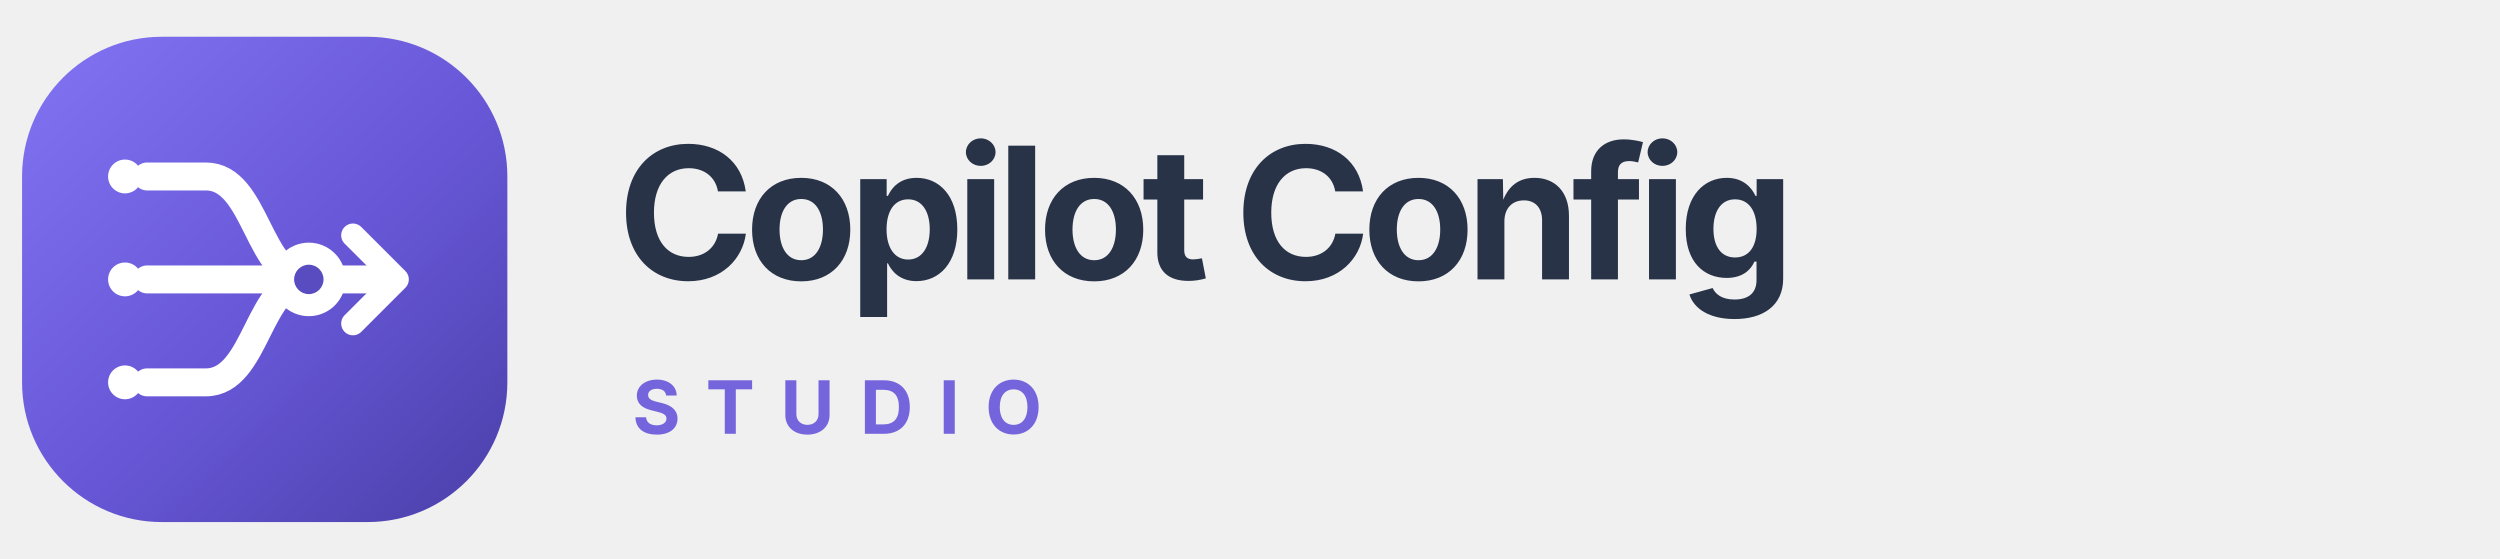
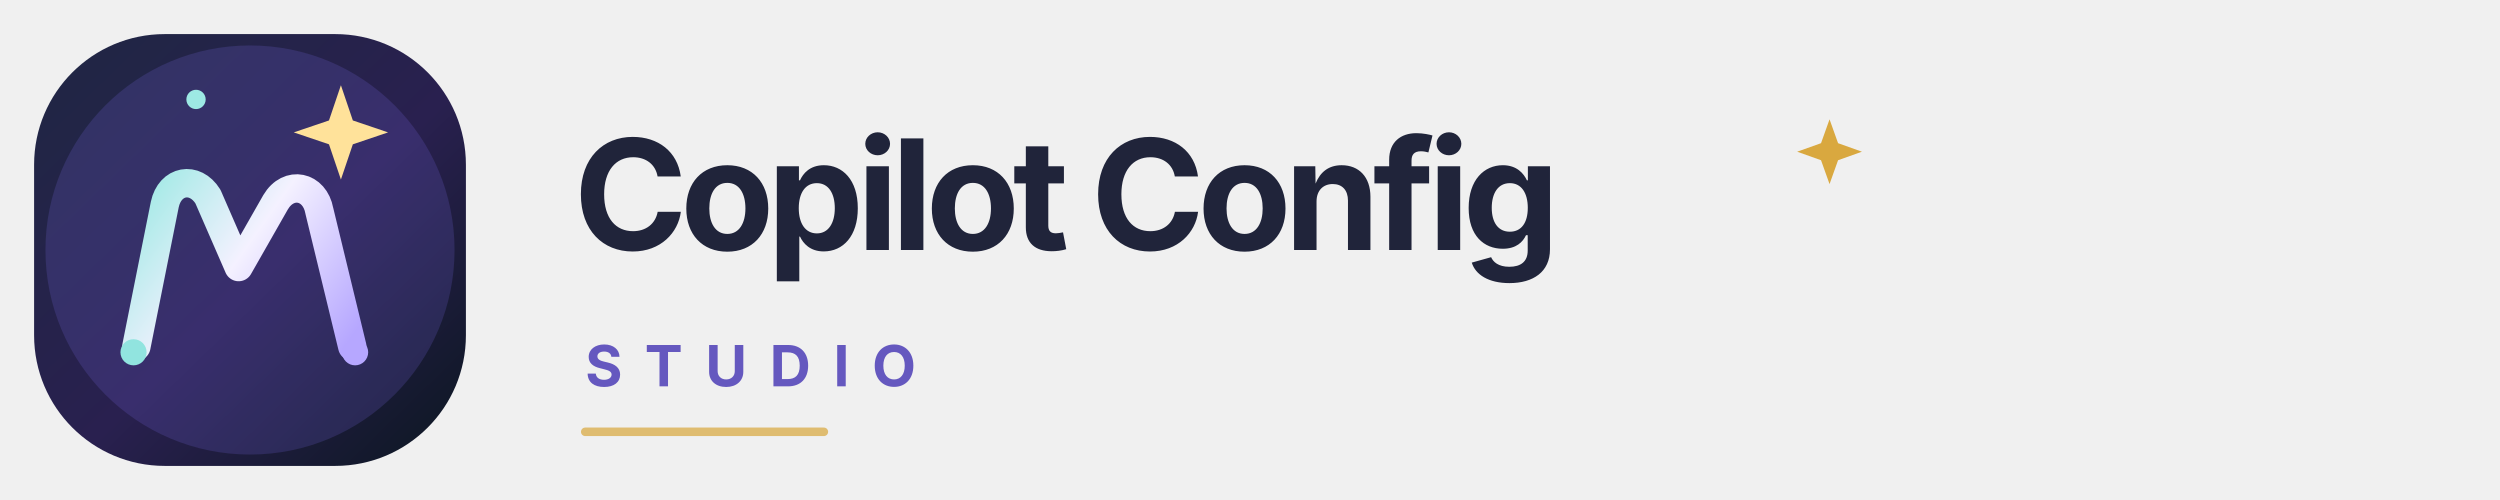
- <svg xmlns="http://www.w3.org/2000/svg" viewBox="0 0 340 76">
+ <svg xmlns="http://www.w3.org/2000/svg" viewBox="0 0 440 88">
  <defs>
-     <linearGradient id="brand" x1="5" y1="5" x2="65" y2="68" gradientUnits="userSpaceOnUse">
-       <stop stop-color="#8173F1" />
-       <stop offset=".55" stop-color="#6858D8" />
-       <stop offset="1" stop-color="#4D42AE" />
+     <linearGradient id="tile" x1="10" y1="10" x2="76" y2="78" gradientUnits="userSpaceOnUse">
+       <stop stop-color="#202644" />
+       <stop offset=".56" stop-color="#29204F" />
+       <stop offset="1" stop-color="#101827" />
+     </linearGradient>
+     <linearGradient id="rune" x1="22" y1="35" x2="60" y2="62" gradientUnits="userSpaceOnUse">
+       <stop stop-color="#9DE9E4" />
+       <stop offset=".48" stop-color="#F4F1FF" />
+       <stop offset="1" stop-color="#B6A7FF" />
    </linearGradient>
  </defs>
-   <rect x="3" y="5" width="66" height="66" rx="19" fill="url(#brand)" />
-   <path d="M20 24h8c7 0 7 14 14 14h8M20 38h30M20 52h8c7 0 7-14 14-14" fill="none" stroke="#fff" stroke-linecap="round" stroke-linejoin="round" stroke-width="3.8" />
-   <circle cx="17" cy="24" r="2.3" fill="#fff" />
-   <circle cx="17" cy="38" r="2.3" fill="#fff" />
-   <circle cx="17" cy="52" r="2.3" fill="#fff" />
-   <circle cx="42" cy="38" r="5" fill="#fff" />
-   <circle cx="42" cy="38" r="2" fill="#594CC1" />
-   <path d="m48 32 6 6-6 6" fill="none" stroke="#fff" stroke-linecap="round" stroke-linejoin="round" stroke-width="3.2" />
-   <text x="84" y="38" fill="#283348" font-family="Inter,Segoe UI,Arial,sans-serif" font-size="25" font-weight="650" letter-spacing="-1.2">Copilot Config</text>
-   <text x="86" y="59" fill="#7565DC" font-family="Inter,Segoe UI,Arial,sans-serif" font-size="10" font-weight="750" letter-spacing="3.5">STUDIO</text>
+   <rect x="6" y="6" width="76" height="76" rx="23" fill="url(#tile)" />
+   <circle cx="44" cy="44" r="36" fill="#8174F4" fill-opacity=".18" />
+   <path d="m24 61 5-25c.9-4.3 5.3-5.1 7.6-1.4L42 47l6.5-11.4c2.3-3.9 6.9-2.9 7.7 1.5L62 61" fill="none" stroke="url(#rune)" stroke-linecap="round" stroke-linejoin="round" stroke-width="5" />
+   <circle cx="23.5" cy="62" r="2.3" fill="#91E4DF" />
+   <circle cx="62.5" cy="62" r="2.3" fill="#B6A7FF" />
+   <path d="m60 15 2.1 6.2 6.2 2.1-6.2 2.1L60 31.6l-2.1-6.2-6.2-2.1 6.2-2.1L60 15Z" fill="#FFE29A" />
+   <circle cx="34.5" cy="17.5" r="1.7" fill="#9DE9E4" />
+   <text x="101" y="44" fill="#20243A" font-family="Inter,Segoe UI,Arial,sans-serif" font-size="27" font-weight="680" letter-spacing="-1.25">Copilot Config</text>
+   <path d="m322 21 1.5 4.2 4.2 1.5-4.2 1.5-1.5 4.2-1.5-4.2-4.2-1.5 4.2-1.5 1.5-4.2Z" fill="#D9A83F" />
+   <text x="103" y="68" fill="#6558BF" font-family="Inter,Segoe UI,Arial,sans-serif" font-size="10" font-weight="750" letter-spacing="4">STUDIO</text>
+   <path d="M103 76h42" stroke="#D9A83F" stroke-linecap="round" stroke-opacity=".72" stroke-width="1.5" />
</svg>
